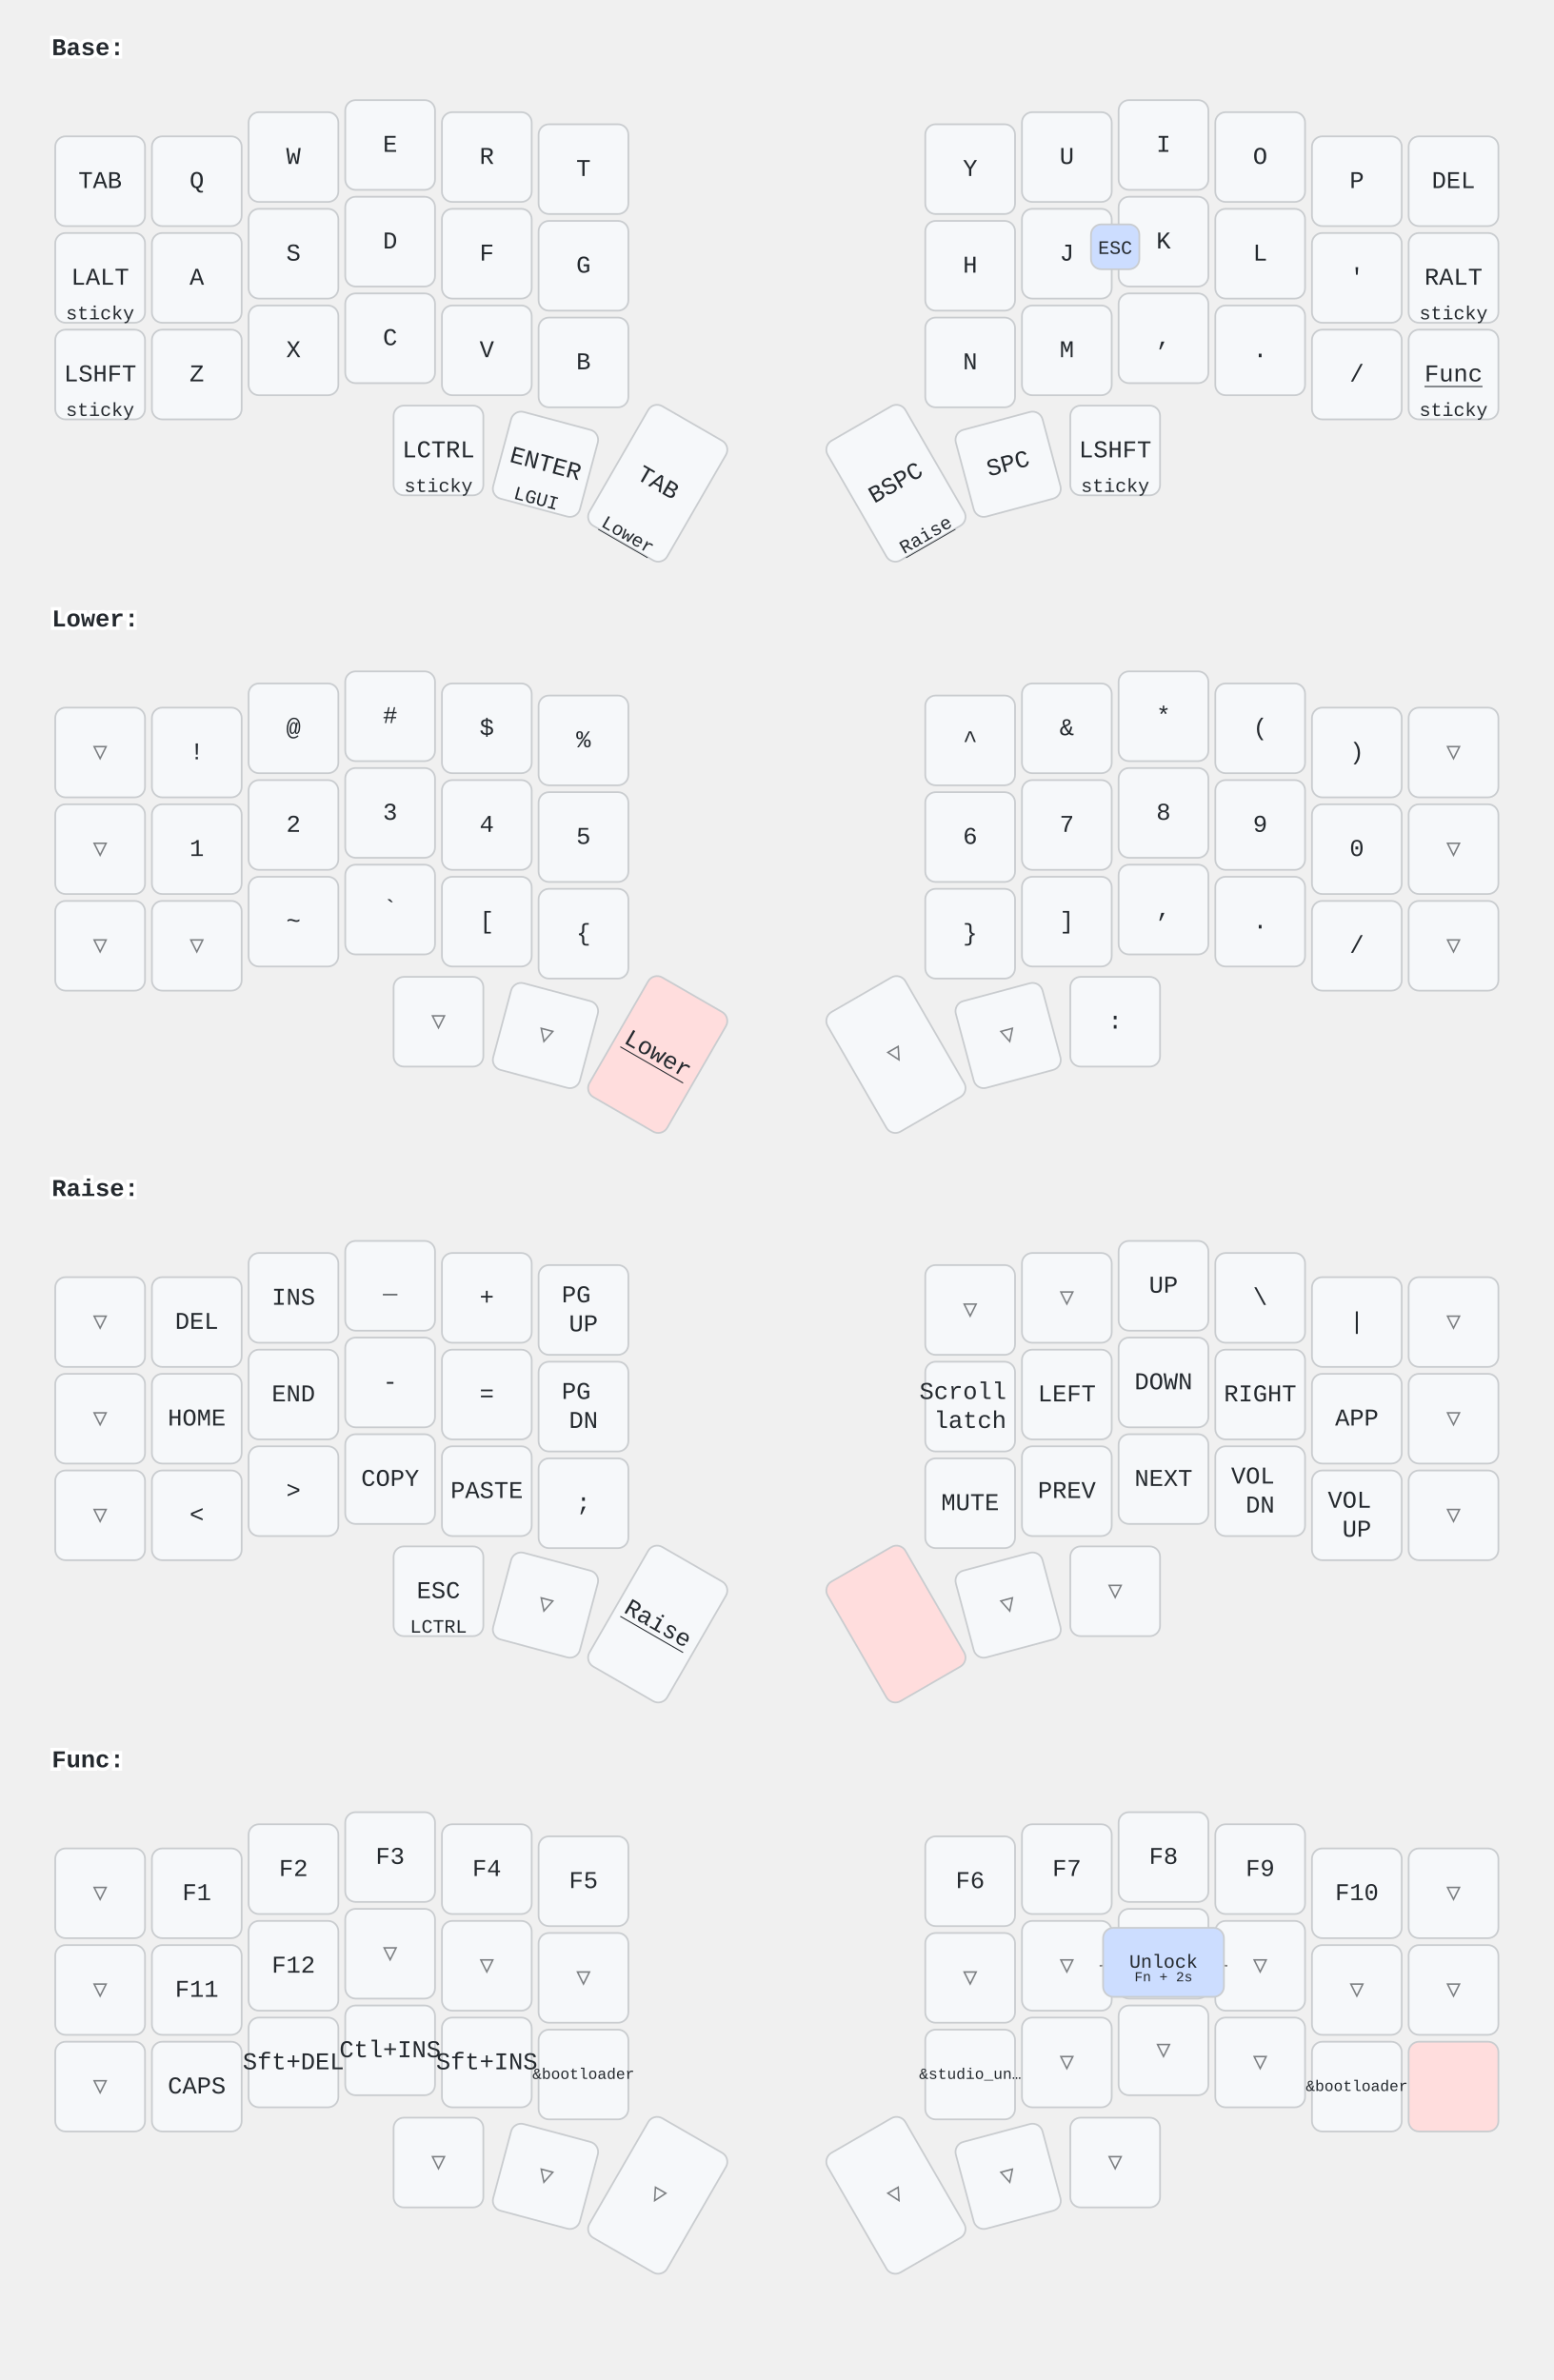
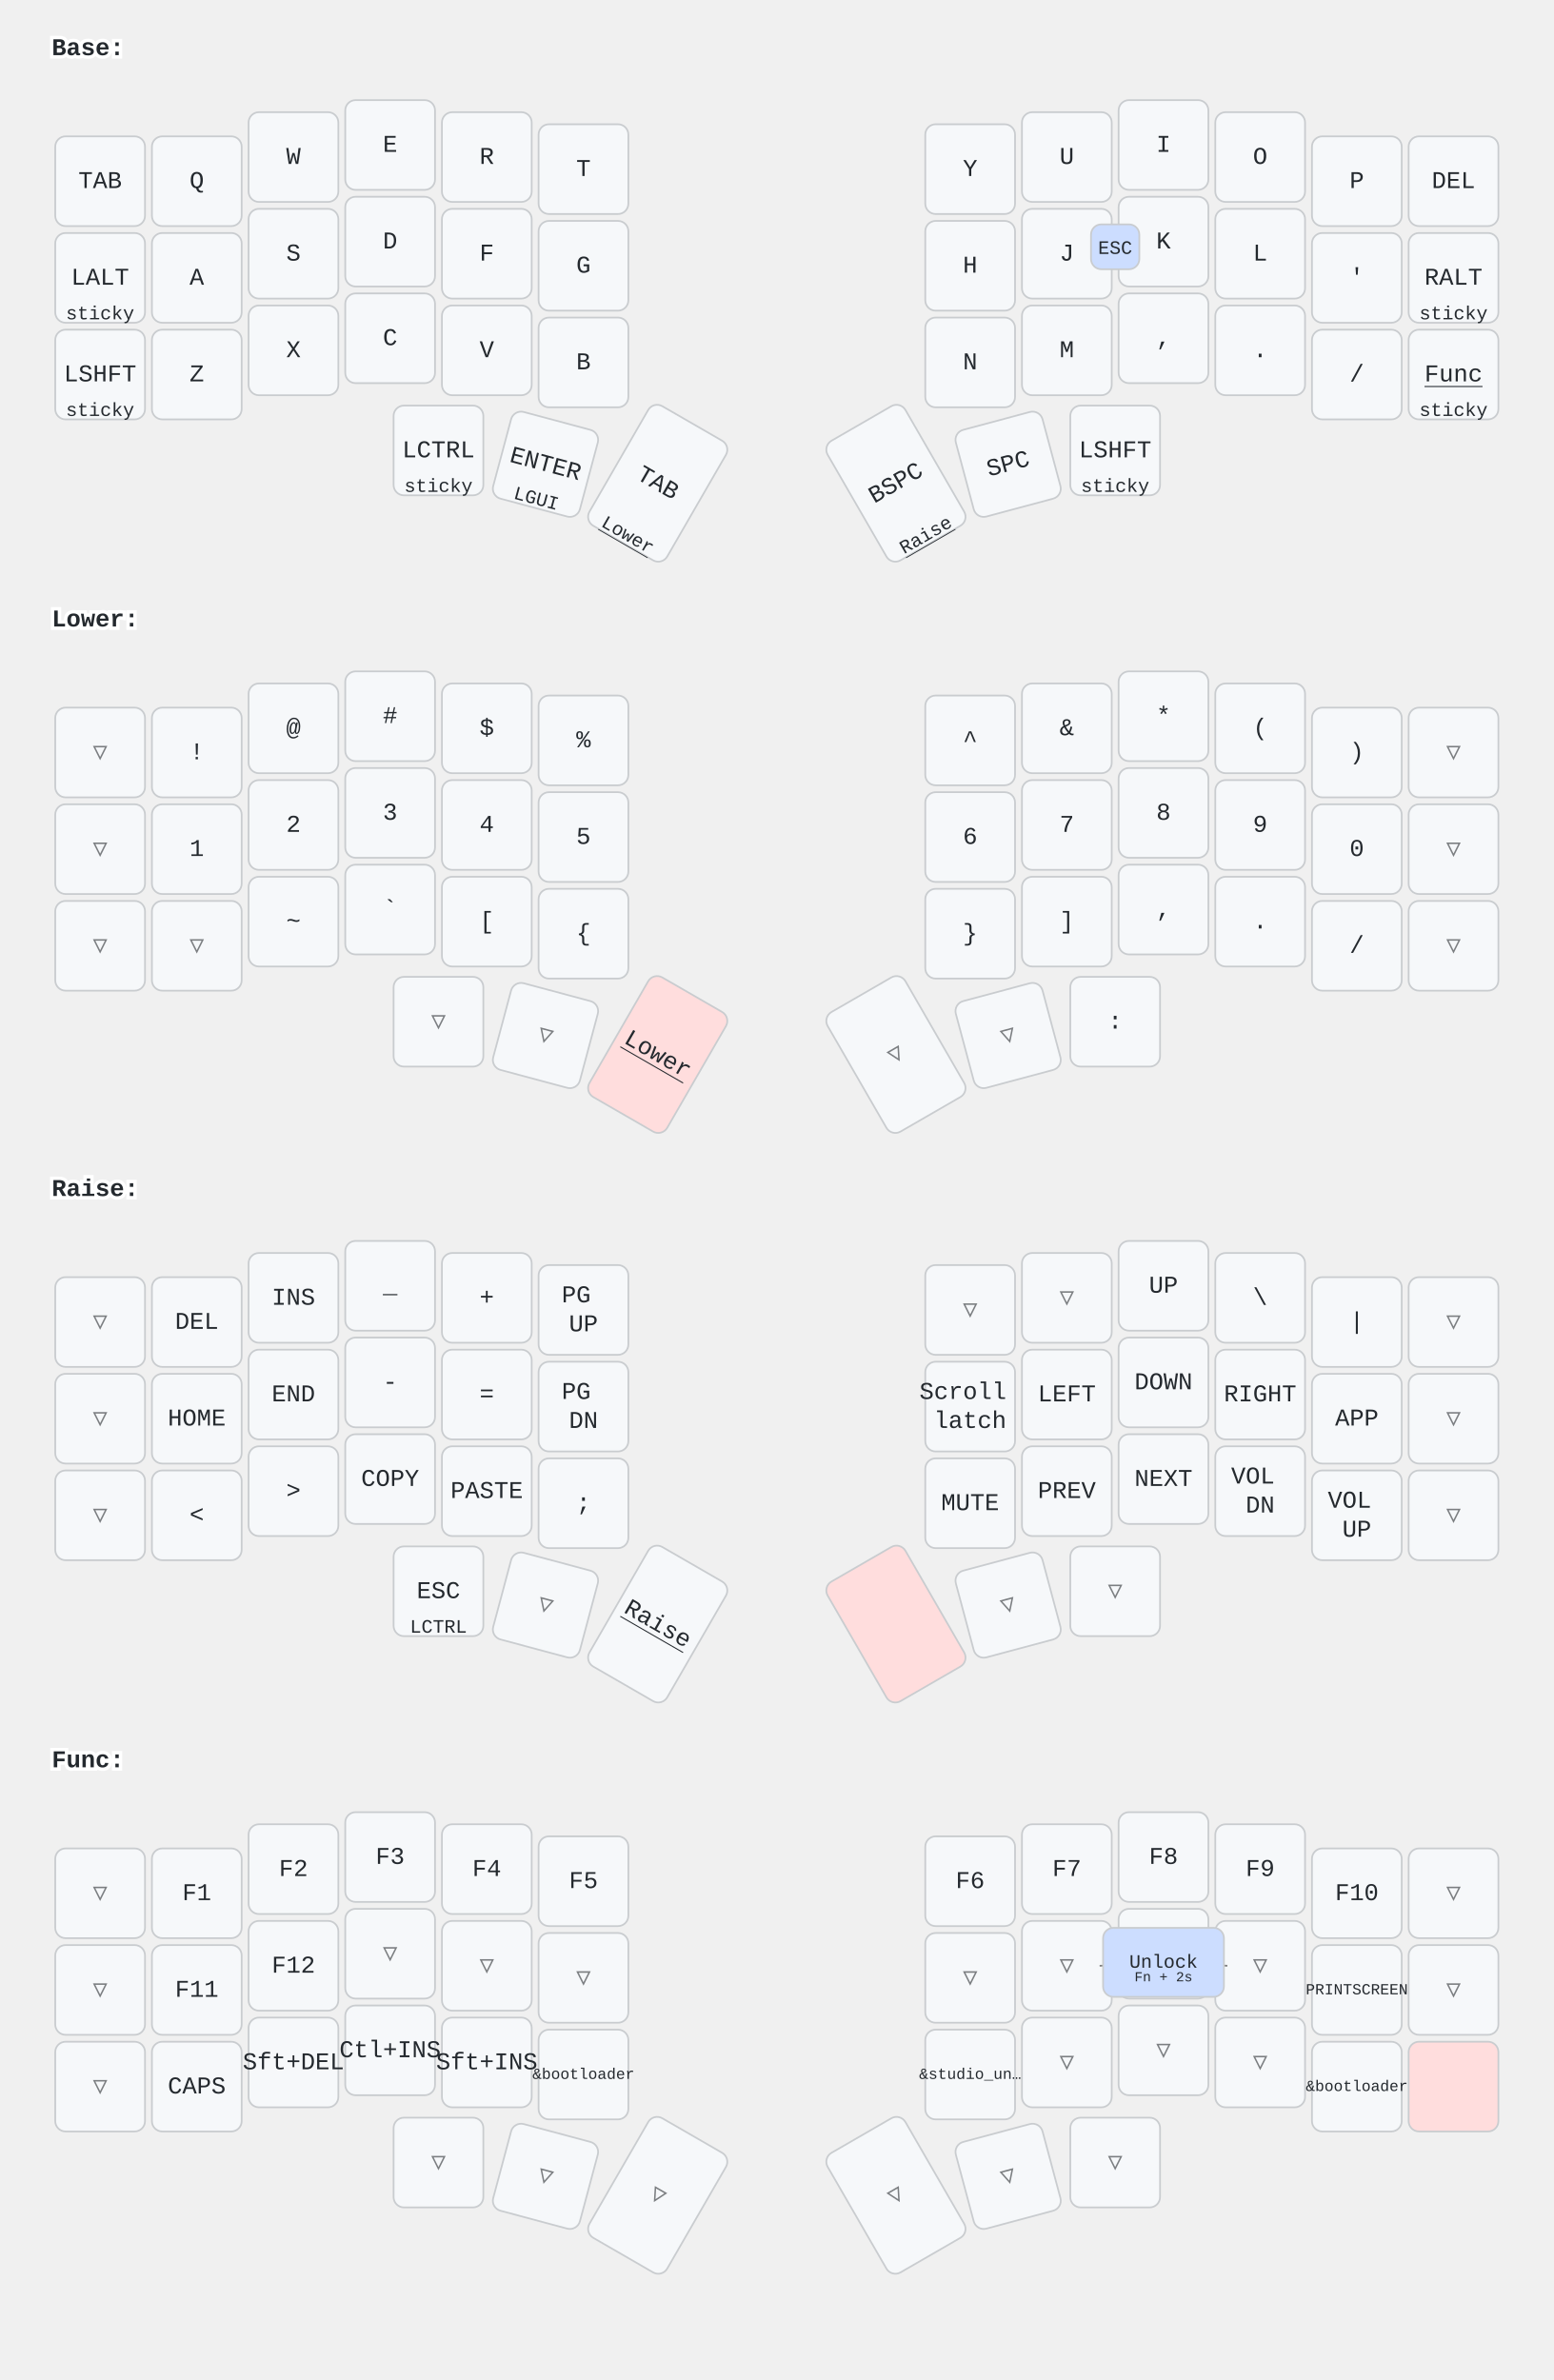
<svg xmlns="http://www.w3.org/2000/svg" width="900" height="1379" viewBox="0 0 900 1379" class="keymap">
  <style>/* inherit to force styles through use tags */
svg path {
    fill: inherit;
}

/* font and background color specifications */
svg.keymap {
    font-family: SFMono-Regular,Consolas,Liberation Mono,Menlo,monospace;
    font-size: 14px;
    font-kerning: normal;
    text-rendering: optimizeLegibility;
    fill: #24292e;
}

/* default key styling */
rect.key {
    fill: #f6f8fa;
}

rect.key, rect.combo {
    stroke: #c9cccf;
    stroke-width: 1;
}

/* default key side styling, only used is draw_key_sides is set */
rect.side {
    filter: brightness(90%);
}

/* color accent for combo boxes */
rect.combo, rect.combo-separate {
    fill: #cdf;
}

/* color accent for held keys */
rect.held, rect.combo.held {
    fill: #fdd;
}

/* color accent for ghost (optional) keys */
rect.ghost, rect.combo.ghost {
    stroke-dasharray: 4, 4;
    stroke-width: 2;
}

text {
    text-anchor: middle;
    dominant-baseline: middle;
}

/* styling for layer labels */
text.label {
    font-weight: bold;
    text-anchor: start;
    stroke: white;
    stroke-width: 4;
    paint-order: stroke;
}

/* styling for optional footer */
text.footer {
    text-anchor: end;
    dominant-baseline: auto;
    stroke: white;
    stroke-width: 4;
    paint-order: stroke;
}

/* styling for combo tap, and key non-tap label text */
text.combo, text.hold, text.shifted, text.left, text.right {
    font-size: 11px;
}

text.hold {
    text-anchor: middle;
    dominant-baseline: auto;
}

text.shifted {
    text-anchor: middle;
    dominant-baseline: hanging;
}

text.left {
    text-anchor: start;
}

text.right {
    text-anchor: end;
}

text.layer-activator {
    text-decoration: underline;
}

/* styling for hold/shifted label text in combo box */
text.combo.hold, text.combo.shifted, text.combo.left, text.combo.right {
    font-size: 8px;
}

/* lighter symbol for transparent keys */
text.trans {
    fill: #7b7e81;
}

/* styling for combo dendrons */
path.combo {
    stroke-width: 1;
    stroke: gray;
    fill: none;
}

/* Start Tabler Icons Cleanup */
/* cannot use height/width with glyphs */
.icon-tabler &gt; path {
    fill: inherit;
    stroke: inherit;
    stroke-width: 2;
}
/* hide tabler's default box */
.icon-tabler &gt; path[stroke="none"][fill="none"] {
    visibility: hidden;
}
/* End Tabler Icons Cleanup */
</style>
  <g transform="translate(30, 0)" class="layer-Base">
    <text x="0" y="28" class="label" id="Base">Base:</text>
    <g transform="translate(0, 56)">
      <g transform="translate(28, 49)" class="key keypos-0">
        <rect rx="6" ry="6" x="-26" y="-26" width="52" height="52" class="key" />
        <text x="0" y="0" class="key tap">TAB</text>
      </g>
      <g transform="translate(84, 49)" class="key keypos-1">
        <rect rx="6" ry="6" x="-26" y="-26" width="52" height="52" class="key" />
        <text x="0" y="0" class="key tap">Q</text>
      </g>
      <g transform="translate(140, 35)" class="key keypos-2">
        <rect rx="6" ry="6" x="-26" y="-26" width="52" height="52" class="key" />
        <text x="0" y="0" class="key tap">W</text>
      </g>
      <g transform="translate(196, 28)" class="key keypos-3">
        <rect rx="6" ry="6" x="-26" y="-26" width="52" height="52" class="key" />
        <text x="0" y="0" class="key tap">E</text>
      </g>
      <g transform="translate(252, 35)" class="key keypos-4">
        <rect rx="6" ry="6" x="-26" y="-26" width="52" height="52" class="key" />
        <text x="0" y="0" class="key tap">R</text>
      </g>
      <g transform="translate(308, 42)" class="key keypos-5">
        <rect rx="6" ry="6" x="-26" y="-26" width="52" height="52" class="key" />
        <text x="0" y="0" class="key tap">T</text>
      </g>
      <g transform="translate(532, 42)" class="key keypos-6">
        <rect rx="6" ry="6" x="-26" y="-26" width="52" height="52" class="key" />
        <text x="0" y="0" class="key tap">Y</text>
      </g>
      <g transform="translate(588, 35)" class="key keypos-7">
        <rect rx="6" ry="6" x="-26" y="-26" width="52" height="52" class="key" />
        <text x="0" y="0" class="key tap">U</text>
      </g>
      <g transform="translate(644, 28)" class="key keypos-8">
        <rect rx="6" ry="6" x="-26" y="-26" width="52" height="52" class="key" />
        <text x="0" y="0" class="key tap">I</text>
      </g>
      <g transform="translate(700, 35)" class="key keypos-9">
        <rect rx="6" ry="6" x="-26" y="-26" width="52" height="52" class="key" />
        <text x="0" y="0" class="key tap">O</text>
      </g>
      <g transform="translate(756, 49)" class="key keypos-10">
        <rect rx="6" ry="6" x="-26" y="-26" width="52" height="52" class="key" />
        <text x="0" y="0" class="key tap">P</text>
      </g>
      <g transform="translate(812, 49)" class="key keypos-11">
        <rect rx="6" ry="6" x="-26" y="-26" width="52" height="52" class="key" />
        <text x="0" y="0" class="key tap">DEL</text>
      </g>
      <g transform="translate(28, 105)" class="key keypos-12">
        <rect rx="6" ry="6" x="-26" y="-26" width="52" height="52" class="key" />
        <text x="0" y="0" class="key tap">LALT</text>
        <text x="0" y="24" class="key hold">sticky</text>
      </g>
      <g transform="translate(84, 105)" class="key keypos-13">
        <rect rx="6" ry="6" x="-26" y="-26" width="52" height="52" class="key" />
        <text x="0" y="0" class="key tap">A</text>
      </g>
      <g transform="translate(140, 91)" class="key keypos-14">
        <rect rx="6" ry="6" x="-26" y="-26" width="52" height="52" class="key" />
        <text x="0" y="0" class="key tap">S</text>
      </g>
      <g transform="translate(196, 84)" class="key keypos-15">
        <rect rx="6" ry="6" x="-26" y="-26" width="52" height="52" class="key" />
        <text x="0" y="0" class="key tap">D</text>
      </g>
      <g transform="translate(252, 91)" class="key keypos-16">
        <rect rx="6" ry="6" x="-26" y="-26" width="52" height="52" class="key" />
        <text x="0" y="0" class="key tap">F</text>
      </g>
      <g transform="translate(308, 98)" class="key keypos-17">
        <rect rx="6" ry="6" x="-26" y="-26" width="52" height="52" class="key" />
        <text x="0" y="0" class="key tap">G</text>
      </g>
      <g transform="translate(532, 98)" class="key keypos-18">
        <rect rx="6" ry="6" x="-26" y="-26" width="52" height="52" class="key" />
        <text x="0" y="0" class="key tap">H</text>
      </g>
      <g transform="translate(588, 91)" class="key keypos-19">
        <rect rx="6" ry="6" x="-26" y="-26" width="52" height="52" class="key" />
        <text x="0" y="0" class="key tap">J</text>
      </g>
      <g transform="translate(644, 84)" class="key keypos-20">
        <rect rx="6" ry="6" x="-26" y="-26" width="52" height="52" class="key" />
        <text x="0" y="0" class="key tap">K</text>
      </g>
      <g transform="translate(700, 91)" class="key keypos-21">
        <rect rx="6" ry="6" x="-26" y="-26" width="52" height="52" class="key" />
        <text x="0" y="0" class="key tap">L</text>
      </g>
      <g transform="translate(756, 105)" class="key keypos-22">
        <rect rx="6" ry="6" x="-26" y="-26" width="52" height="52" class="key" />
        <text x="0" y="0" class="key tap">'</text>
      </g>
      <g transform="translate(812, 105)" class="key keypos-23">
        <rect rx="6" ry="6" x="-26" y="-26" width="52" height="52" class="key" />
        <text x="0" y="0" class="key tap">RALT</text>
        <text x="0" y="24" class="key hold">sticky</text>
      </g>
      <g transform="translate(28, 161)" class="key keypos-24">
        <rect rx="6" ry="6" x="-26" y="-26" width="52" height="52" class="key" />
        <text x="0" y="0" class="key tap">LSHFT</text>
        <text x="0" y="24" class="key hold">sticky</text>
      </g>
      <g transform="translate(84, 161)" class="key keypos-25">
        <rect rx="6" ry="6" x="-26" y="-26" width="52" height="52" class="key" />
        <text x="0" y="0" class="key tap">Z</text>
      </g>
      <g transform="translate(140, 147)" class="key keypos-26">
        <rect rx="6" ry="6" x="-26" y="-26" width="52" height="52" class="key" />
        <text x="0" y="0" class="key tap">X</text>
      </g>
      <g transform="translate(196, 140)" class="key keypos-27">
        <rect rx="6" ry="6" x="-26" y="-26" width="52" height="52" class="key" />
        <text x="0" y="0" class="key tap">C</text>
      </g>
      <g transform="translate(252, 147)" class="key keypos-28">
        <rect rx="6" ry="6" x="-26" y="-26" width="52" height="52" class="key" />
        <text x="0" y="0" class="key tap">V</text>
      </g>
      <g transform="translate(308, 154)" class="key keypos-29">
        <rect rx="6" ry="6" x="-26" y="-26" width="52" height="52" class="key" />
        <text x="0" y="0" class="key tap">B</text>
      </g>
      <g transform="translate(532, 154)" class="key keypos-30">
        <rect rx="6" ry="6" x="-26" y="-26" width="52" height="52" class="key" />
        <text x="0" y="0" class="key tap">N</text>
      </g>
      <g transform="translate(588, 147)" class="key keypos-31">
        <rect rx="6" ry="6" x="-26" y="-26" width="52" height="52" class="key" />
        <text x="0" y="0" class="key tap">M</text>
      </g>
      <g transform="translate(644, 140)" class="key keypos-32">
        <rect rx="6" ry="6" x="-26" y="-26" width="52" height="52" class="key" />
        <text x="0" y="0" class="key tap">,</text>
      </g>
      <g transform="translate(700, 147)" class="key keypos-33">
        <rect rx="6" ry="6" x="-26" y="-26" width="52" height="52" class="key" />
        <text x="0" y="0" class="key tap">.</text>
      </g>
      <g transform="translate(756, 161)" class="key keypos-34">
        <rect rx="6" ry="6" x="-26" y="-26" width="52" height="52" class="key" />
        <text x="0" y="0" class="key tap">/</text>
      </g>
      <g transform="translate(812, 161)" class="key keypos-35">
        <rect rx="6" ry="6" x="-26" y="-26" width="52" height="52" class="key" />
        <a href="#Func">
          <text x="0" y="0" class="key tap layer-activator">Func</text>
        </a>
        <text x="0" y="24" class="key hold">sticky</text>
      </g>
      <g transform="translate(224, 205)" class="key keypos-36">
        <rect rx="6" ry="6" x="-26" y="-26" width="52" height="52" class="key" />
        <text x="0" y="0" class="key tap">LCTRL</text>
        <text x="0" y="24" class="key hold">sticky</text>
      </g>
      <g transform="translate(286, 213) rotate(15.0)" class="key keypos-37">
        <rect rx="6" ry="6" x="-26" y="-26" width="52" height="52" class="key" />
        <text x="0" y="0" class="key tap">ENTER</text>
        <text x="0" y="24" class="key hold">LGUI</text>
      </g>
      <g transform="translate(351, 224) rotate(30.0)" class="key keypos-38">
        <rect rx="6" ry="6" x="-26" y="-40" width="52" height="80" class="key" />
        <text x="0" y="0" class="key tap">TAB</text>
        <a href="#Lower">
          <text x="0" y="38" class="key hold layer-activator">Lower</text>
        </a>
      </g>
      <g transform="translate(489, 224) rotate(-30.0)" class="key keypos-39">
        <rect rx="6" ry="6" x="-26" y="-40" width="52" height="80" class="key" />
        <text x="0" y="0" class="key tap">BSPC</text>
        <a href="#Raise">
          <text x="0" y="38" class="key hold layer-activator">Raise</text>
        </a>
      </g>
      <g transform="translate(554, 213) rotate(-15.0)" class="key keypos-40">
        <rect rx="6" ry="6" x="-26" y="-26" width="52" height="52" class="key" />
        <text x="0" y="0" class="key tap">SPC</text>
      </g>
      <g transform="translate(616, 205)" class="key keypos-41">
        <rect rx="6" ry="6" x="-26" y="-26" width="52" height="52" class="key" />
        <text x="0" y="0" class="key tap">LSHFT</text>
        <text x="0" y="24" class="key hold">sticky</text>
      </g>
      <g class="combo combopos-0">
        <rect rx="6" ry="6" x="602" y="74" width="28" height="26" class="combo" />
        <text x="616" y="88" class="combo tap">ESC</text>
      </g>
    </g>
  </g>
  <g transform="translate(30, 331)" class="layer-Lower">
    <text x="0" y="28" class="label" id="Lower">Lower:</text>
    <g transform="translate(0, 56)">
      <g transform="translate(28, 49)" class="key trans keypos-0">
        <rect rx="6" ry="6" x="-26" y="-26" width="52" height="52" class="key trans" />
        <text x="0" y="0" class="key trans tap">▽</text>
      </g>
      <g transform="translate(84, 49)" class="key keypos-1">
        <rect rx="6" ry="6" x="-26" y="-26" width="52" height="52" class="key" />
        <text x="0" y="0" class="key tap">!</text>
      </g>
      <g transform="translate(140, 35)" class="key keypos-2">
        <rect rx="6" ry="6" x="-26" y="-26" width="52" height="52" class="key" />
        <text x="0" y="0" class="key tap">@</text>
      </g>
      <g transform="translate(196, 28)" class="key keypos-3">
        <rect rx="6" ry="6" x="-26" y="-26" width="52" height="52" class="key" />
        <text x="0" y="0" class="key tap">#</text>
      </g>
      <g transform="translate(252, 35)" class="key keypos-4">
        <rect rx="6" ry="6" x="-26" y="-26" width="52" height="52" class="key" />
        <text x="0" y="0" class="key tap">$</text>
      </g>
      <g transform="translate(308, 42)" class="key keypos-5">
        <rect rx="6" ry="6" x="-26" y="-26" width="52" height="52" class="key" />
        <text x="0" y="0" class="key tap">%</text>
      </g>
      <g transform="translate(532, 42)" class="key keypos-6">
        <rect rx="6" ry="6" x="-26" y="-26" width="52" height="52" class="key" />
        <text x="0" y="0" class="key tap">^</text>
      </g>
      <g transform="translate(588, 35)" class="key keypos-7">
        <rect rx="6" ry="6" x="-26" y="-26" width="52" height="52" class="key" />
        <text x="0" y="0" class="key tap">&amp;</text>
      </g>
      <g transform="translate(644, 28)" class="key keypos-8">
        <rect rx="6" ry="6" x="-26" y="-26" width="52" height="52" class="key" />
        <text x="0" y="0" class="key tap">*</text>
      </g>
      <g transform="translate(700, 35)" class="key keypos-9">
        <rect rx="6" ry="6" x="-26" y="-26" width="52" height="52" class="key" />
        <text x="0" y="0" class="key tap">(</text>
      </g>
      <g transform="translate(756, 49)" class="key keypos-10">
        <rect rx="6" ry="6" x="-26" y="-26" width="52" height="52" class="key" />
        <text x="0" y="0" class="key tap">)</text>
      </g>
      <g transform="translate(812, 49)" class="key trans keypos-11">
        <rect rx="6" ry="6" x="-26" y="-26" width="52" height="52" class="key trans" />
        <text x="0" y="0" class="key trans tap">▽</text>
      </g>
      <g transform="translate(28, 105)" class="key trans keypos-12">
        <rect rx="6" ry="6" x="-26" y="-26" width="52" height="52" class="key trans" />
        <text x="0" y="0" class="key trans tap">▽</text>
      </g>
      <g transform="translate(84, 105)" class="key keypos-13">
        <rect rx="6" ry="6" x="-26" y="-26" width="52" height="52" class="key" />
        <text x="0" y="0" class="key tap">1</text>
      </g>
      <g transform="translate(140, 91)" class="key keypos-14">
        <rect rx="6" ry="6" x="-26" y="-26" width="52" height="52" class="key" />
        <text x="0" y="0" class="key tap">2</text>
      </g>
      <g transform="translate(196, 84)" class="key keypos-15">
        <rect rx="6" ry="6" x="-26" y="-26" width="52" height="52" class="key" />
        <text x="0" y="0" class="key tap">3</text>
      </g>
      <g transform="translate(252, 91)" class="key keypos-16">
        <rect rx="6" ry="6" x="-26" y="-26" width="52" height="52" class="key" />
        <text x="0" y="0" class="key tap">4</text>
      </g>
      <g transform="translate(308, 98)" class="key keypos-17">
        <rect rx="6" ry="6" x="-26" y="-26" width="52" height="52" class="key" />
        <text x="0" y="0" class="key tap">5</text>
      </g>
      <g transform="translate(532, 98)" class="key keypos-18">
        <rect rx="6" ry="6" x="-26" y="-26" width="52" height="52" class="key" />
        <text x="0" y="0" class="key tap">6</text>
      </g>
      <g transform="translate(588, 91)" class="key keypos-19">
        <rect rx="6" ry="6" x="-26" y="-26" width="52" height="52" class="key" />
        <text x="0" y="0" class="key tap">7</text>
      </g>
      <g transform="translate(644, 84)" class="key keypos-20">
        <rect rx="6" ry="6" x="-26" y="-26" width="52" height="52" class="key" />
        <text x="0" y="0" class="key tap">8</text>
      </g>
      <g transform="translate(700, 91)" class="key keypos-21">
        <rect rx="6" ry="6" x="-26" y="-26" width="52" height="52" class="key" />
        <text x="0" y="0" class="key tap">9</text>
      </g>
      <g transform="translate(756, 105)" class="key keypos-22">
        <rect rx="6" ry="6" x="-26" y="-26" width="52" height="52" class="key" />
        <text x="0" y="0" class="key tap">0</text>
      </g>
      <g transform="translate(812, 105)" class="key trans keypos-23">
        <rect rx="6" ry="6" x="-26" y="-26" width="52" height="52" class="key trans" />
        <text x="0" y="0" class="key trans tap">▽</text>
      </g>
      <g transform="translate(28, 161)" class="key trans keypos-24">
        <rect rx="6" ry="6" x="-26" y="-26" width="52" height="52" class="key trans" />
        <text x="0" y="0" class="key trans tap">▽</text>
      </g>
      <g transform="translate(84, 161)" class="key trans keypos-25">
        <rect rx="6" ry="6" x="-26" y="-26" width="52" height="52" class="key trans" />
        <text x="0" y="0" class="key trans tap">▽</text>
      </g>
      <g transform="translate(140, 147)" class="key keypos-26">
        <rect rx="6" ry="6" x="-26" y="-26" width="52" height="52" class="key" />
        <text x="0" y="0" class="key tap">~</text>
      </g>
      <g transform="translate(196, 140)" class="key keypos-27">
        <rect rx="6" ry="6" x="-26" y="-26" width="52" height="52" class="key" />
        <text x="0" y="0" class="key tap">`</text>
      </g>
      <g transform="translate(252, 147)" class="key keypos-28">
        <rect rx="6" ry="6" x="-26" y="-26" width="52" height="52" class="key" />
        <text x="0" y="0" class="key tap">[</text>
      </g>
      <g transform="translate(308, 154)" class="key keypos-29">
        <rect rx="6" ry="6" x="-26" y="-26" width="52" height="52" class="key" />
        <text x="0" y="0" class="key tap">{</text>
      </g>
      <g transform="translate(532, 154)" class="key keypos-30">
        <rect rx="6" ry="6" x="-26" y="-26" width="52" height="52" class="key" />
        <text x="0" y="0" class="key tap">}</text>
      </g>
      <g transform="translate(588, 147)" class="key keypos-31">
        <rect rx="6" ry="6" x="-26" y="-26" width="52" height="52" class="key" />
        <text x="0" y="0" class="key tap">]</text>
      </g>
      <g transform="translate(644, 140)" class="key keypos-32">
        <rect rx="6" ry="6" x="-26" y="-26" width="52" height="52" class="key" />
        <text x="0" y="0" class="key tap">,</text>
      </g>
      <g transform="translate(700, 147)" class="key keypos-33">
        <rect rx="6" ry="6" x="-26" y="-26" width="52" height="52" class="key" />
        <text x="0" y="0" class="key tap">.</text>
      </g>
      <g transform="translate(756, 161)" class="key keypos-34">
        <rect rx="6" ry="6" x="-26" y="-26" width="52" height="52" class="key" />
        <text x="0" y="0" class="key tap">/</text>
      </g>
      <g transform="translate(812, 161)" class="key trans keypos-35">
        <rect rx="6" ry="6" x="-26" y="-26" width="52" height="52" class="key trans" />
        <text x="0" y="0" class="key trans tap">▽</text>
      </g>
      <g transform="translate(224, 205)" class="key trans keypos-36">
        <rect rx="6" ry="6" x="-26" y="-26" width="52" height="52" class="key trans" />
        <text x="0" y="0" class="key trans tap">▽</text>
      </g>
      <g transform="translate(286, 213) rotate(15.0)" class="key trans keypos-37">
        <rect rx="6" ry="6" x="-26" y="-26" width="52" height="52" class="key trans" />
        <text x="0" y="0" class="key trans tap">▽</text>
      </g>
      <g transform="translate(351, 224) rotate(30.0)" class="key held keypos-38">
        <rect rx="6" ry="6" x="-26" y="-40" width="52" height="80" class="key held" />
        <a href="#Lower">
          <text x="0" y="0" class="key held tap layer-activator">Lower</text>
        </a>
      </g>
      <g transform="translate(489, 224) rotate(-30.0)" class="key trans keypos-39">
        <rect rx="6" ry="6" x="-26" y="-40" width="52" height="80" class="key trans" />
        <text x="0" y="0" class="key trans tap">▽</text>
      </g>
      <g transform="translate(554, 213) rotate(-15.0)" class="key trans keypos-40">
        <rect rx="6" ry="6" x="-26" y="-26" width="52" height="52" class="key trans" />
        <text x="0" y="0" class="key trans tap">▽</text>
      </g>
      <g transform="translate(616, 205)" class="key keypos-41">
        <rect rx="6" ry="6" x="-26" y="-26" width="52" height="52" class="key" />
        <text x="0" y="0" class="key tap">:</text>
      </g>
    </g>
  </g>
  <g transform="translate(30, 661)" class="layer-Raise">
    <text x="0" y="28" class="label" id="Raise">Raise:</text>
    <g transform="translate(0, 56)">
      <g transform="translate(28, 49)" class="key trans keypos-0">
        <rect rx="6" ry="6" x="-26" y="-26" width="52" height="52" class="key trans" />
        <text x="0" y="0" class="key trans tap">▽</text>
      </g>
      <g transform="translate(84, 49)" class="key keypos-1">
        <rect rx="6" ry="6" x="-26" y="-26" width="52" height="52" class="key" />
        <text x="0" y="0" class="key tap">DEL</text>
      </g>
      <g transform="translate(140, 35)" class="key keypos-2">
        <rect rx="6" ry="6" x="-26" y="-26" width="52" height="52" class="key" />
        <text x="0" y="0" class="key tap">INS</text>
      </g>
      <g transform="translate(196, 28)" class="key keypos-3">
        <rect rx="6" ry="6" x="-26" y="-26" width="52" height="52" class="key" />
        <text x="0" y="0" class="key tap">_</text>
      </g>
      <g transform="translate(252, 35)" class="key keypos-4">
        <rect rx="6" ry="6" x="-26" y="-26" width="52" height="52" class="key" />
        <text x="0" y="0" class="key tap">+</text>
      </g>
      <g transform="translate(308, 42)" class="key keypos-5">
        <rect rx="6" ry="6" x="-26" y="-26" width="52" height="52" class="key" />
        <text x="0" y="0" class="key tap">
          <tspan x="0" dy="-0.6em">PG</tspan>
          <tspan x="0" dy="1.2em">UP</tspan>
        </text>
      </g>
      <g transform="translate(532, 42)" class="key trans keypos-6">
        <rect rx="6" ry="6" x="-26" y="-26" width="52" height="52" class="key trans" />
        <text x="0" y="0" class="key trans tap">▽</text>
      </g>
      <g transform="translate(588, 35)" class="key trans keypos-7">
        <rect rx="6" ry="6" x="-26" y="-26" width="52" height="52" class="key trans" />
        <text x="0" y="0" class="key trans tap">▽</text>
      </g>
      <g transform="translate(644, 28)" class="key keypos-8">
        <rect rx="6" ry="6" x="-26" y="-26" width="52" height="52" class="key" />
        <text x="0" y="0" class="key tap">UP</text>
      </g>
      <g transform="translate(700, 35)" class="key keypos-9">
        <rect rx="6" ry="6" x="-26" y="-26" width="52" height="52" class="key" />
        <text x="0" y="0" class="key tap">\</text>
      </g>
      <g transform="translate(756, 49)" class="key keypos-10">
        <rect rx="6" ry="6" x="-26" y="-26" width="52" height="52" class="key" />
        <text x="0" y="0" class="key tap">|</text>
      </g>
      <g transform="translate(812, 49)" class="key trans keypos-11">
        <rect rx="6" ry="6" x="-26" y="-26" width="52" height="52" class="key trans" />
        <text x="0" y="0" class="key trans tap">▽</text>
      </g>
      <g transform="translate(28, 105)" class="key trans keypos-12">
        <rect rx="6" ry="6" x="-26" y="-26" width="52" height="52" class="key trans" />
        <text x="0" y="0" class="key trans tap">▽</text>
      </g>
      <g transform="translate(84, 105)" class="key keypos-13">
        <rect rx="6" ry="6" x="-26" y="-26" width="52" height="52" class="key" />
        <text x="0" y="0" class="key tap">HOME</text>
      </g>
      <g transform="translate(140, 91)" class="key keypos-14">
        <rect rx="6" ry="6" x="-26" y="-26" width="52" height="52" class="key" />
        <text x="0" y="0" class="key tap">END</text>
      </g>
      <g transform="translate(196, 84)" class="key keypos-15">
        <rect rx="6" ry="6" x="-26" y="-26" width="52" height="52" class="key" />
        <text x="0" y="0" class="key tap">-</text>
      </g>
      <g transform="translate(252, 91)" class="key keypos-16">
        <rect rx="6" ry="6" x="-26" y="-26" width="52" height="52" class="key" />
        <text x="0" y="0" class="key tap">=</text>
      </g>
      <g transform="translate(308, 98)" class="key keypos-17">
        <rect rx="6" ry="6" x="-26" y="-26" width="52" height="52" class="key" />
        <text x="0" y="0" class="key tap">
          <tspan x="0" dy="-0.6em">PG</tspan>
          <tspan x="0" dy="1.2em">DN</tspan>
        </text>
      </g>
      <g transform="translate(532, 98)" class="key keypos-18">
        <rect rx="6" ry="6" x="-26" y="-26" width="52" height="52" class="key" />
        <text x="0" y="0" class="key tap">
          <tspan x="0" dy="-0.6em">Scroll</tspan>
          <tspan x="0" dy="1.2em">latch</tspan>
        </text>
      </g>
      <g transform="translate(588, 91)" class="key keypos-19">
        <rect rx="6" ry="6" x="-26" y="-26" width="52" height="52" class="key" />
        <text x="0" y="0" class="key tap">LEFT</text>
      </g>
      <g transform="translate(644, 84)" class="key keypos-20">
        <rect rx="6" ry="6" x="-26" y="-26" width="52" height="52" class="key" />
        <text x="0" y="0" class="key tap">DOWN</text>
      </g>
      <g transform="translate(700, 91)" class="key keypos-21">
        <rect rx="6" ry="6" x="-26" y="-26" width="52" height="52" class="key" />
        <text x="0" y="0" class="key tap">RIGHT</text>
      </g>
      <g transform="translate(756, 105)" class="key keypos-22">
        <rect rx="6" ry="6" x="-26" y="-26" width="52" height="52" class="key" />
        <text x="0" y="0" class="key tap">APP</text>
      </g>
      <g transform="translate(812, 105)" class="key trans keypos-23">
        <rect rx="6" ry="6" x="-26" y="-26" width="52" height="52" class="key trans" />
        <text x="0" y="0" class="key trans tap">▽</text>
      </g>
      <g transform="translate(28, 161)" class="key trans keypos-24">
        <rect rx="6" ry="6" x="-26" y="-26" width="52" height="52" class="key trans" />
        <text x="0" y="0" class="key trans tap">▽</text>
      </g>
      <g transform="translate(84, 161)" class="key keypos-25">
        <rect rx="6" ry="6" x="-26" y="-26" width="52" height="52" class="key" />
        <text x="0" y="0" class="key tap">&lt;</text>
      </g>
      <g transform="translate(140, 147)" class="key keypos-26">
        <rect rx="6" ry="6" x="-26" y="-26" width="52" height="52" class="key" />
        <text x="0" y="0" class="key tap">&gt;</text>
      </g>
      <g transform="translate(196, 140)" class="key keypos-27">
        <rect rx="6" ry="6" x="-26" y="-26" width="52" height="52" class="key" />
        <text x="0" y="0" class="key tap">COPY</text>
      </g>
      <g transform="translate(252, 147)" class="key keypos-28">
        <rect rx="6" ry="6" x="-26" y="-26" width="52" height="52" class="key" />
        <text x="0" y="0" class="key tap">PASTE</text>
      </g>
      <g transform="translate(308, 154)" class="key keypos-29">
        <rect rx="6" ry="6" x="-26" y="-26" width="52" height="52" class="key" />
        <text x="0" y="0" class="key tap">;</text>
      </g>
      <g transform="translate(532, 154)" class="key keypos-30">
        <rect rx="6" ry="6" x="-26" y="-26" width="52" height="52" class="key" />
        <text x="0" y="0" class="key tap">MUTE</text>
      </g>
      <g transform="translate(588, 147)" class="key keypos-31">
        <rect rx="6" ry="6" x="-26" y="-26" width="52" height="52" class="key" />
        <text x="0" y="0" class="key tap">PREV</text>
      </g>
      <g transform="translate(644, 140)" class="key keypos-32">
        <rect rx="6" ry="6" x="-26" y="-26" width="52" height="52" class="key" />
        <text x="0" y="0" class="key tap">NEXT</text>
      </g>
      <g transform="translate(700, 147)" class="key keypos-33">
        <rect rx="6" ry="6" x="-26" y="-26" width="52" height="52" class="key" />
        <text x="0" y="0" class="key tap">
          <tspan x="0" dy="-0.6em">VOL</tspan>
          <tspan x="0" dy="1.2em">DN</tspan>
        </text>
      </g>
      <g transform="translate(756, 161)" class="key keypos-34">
        <rect rx="6" ry="6" x="-26" y="-26" width="52" height="52" class="key" />
        <text x="0" y="0" class="key tap">
          <tspan x="0" dy="-0.6em">VOL</tspan>
          <tspan x="0" dy="1.2em">UP</tspan>
        </text>
      </g>
      <g transform="translate(812, 161)" class="key trans keypos-35">
        <rect rx="6" ry="6" x="-26" y="-26" width="52" height="52" class="key trans" />
        <text x="0" y="0" class="key trans tap">▽</text>
      </g>
      <g transform="translate(224, 205)" class="key keypos-36">
        <rect rx="6" ry="6" x="-26" y="-26" width="52" height="52" class="key" />
        <text x="0" y="0" class="key tap">ESC</text>
        <text x="0" y="24" class="key hold">LCTRL</text>
      </g>
      <g transform="translate(286, 213) rotate(15.0)" class="key trans keypos-37">
        <rect rx="6" ry="6" x="-26" y="-26" width="52" height="52" class="key trans" />
        <text x="0" y="0" class="key trans tap">▽</text>
      </g>
      <g transform="translate(351, 224) rotate(30.0)" class="key keypos-38">
        <rect rx="6" ry="6" x="-26" y="-40" width="52" height="80" class="key" />
        <a href="#Raise">
          <text x="0" y="0" class="key tap layer-activator">Raise</text>
        </a>
      </g>
      <g transform="translate(489, 224) rotate(-30.0)" class="key held keypos-39">
        <rect rx="6" ry="6" x="-26" y="-40" width="52" height="80" class="key held" />
      </g>
      <g transform="translate(554, 213) rotate(-15.0)" class="key trans keypos-40">
        <rect rx="6" ry="6" x="-26" y="-26" width="52" height="52" class="key trans" />
        <text x="0" y="0" class="key trans tap">▽</text>
      </g>
      <g transform="translate(616, 205)" class="key trans keypos-41">
        <rect rx="6" ry="6" x="-26" y="-26" width="52" height="52" class="key trans" />
        <text x="0" y="0" class="key trans tap">▽</text>
      </g>
    </g>
  </g>
  <g transform="translate(30, 992)" class="layer-Func">
    <text x="0" y="28" class="label" id="Func">Func:</text>
    <g transform="translate(0, 56)">
      <g transform="translate(28, 49)" class="key trans keypos-0">
        <rect rx="6" ry="6" x="-26" y="-26" width="52" height="52" class="key trans" />
        <text x="0" y="0" class="key trans tap">▽</text>
      </g>
      <g transform="translate(84, 49)" class="key keypos-1">
        <rect rx="6" ry="6" x="-26" y="-26" width="52" height="52" class="key" />
        <text x="0" y="0" class="key tap">F1</text>
      </g>
      <g transform="translate(140, 35)" class="key keypos-2">
        <rect rx="6" ry="6" x="-26" y="-26" width="52" height="52" class="key" />
        <text x="0" y="0" class="key tap">F2</text>
      </g>
      <g transform="translate(196, 28)" class="key keypos-3">
        <rect rx="6" ry="6" x="-26" y="-26" width="52" height="52" class="key" />
        <text x="0" y="0" class="key tap">F3</text>
      </g>
      <g transform="translate(252, 35)" class="key keypos-4">
        <rect rx="6" ry="6" x="-26" y="-26" width="52" height="52" class="key" />
        <text x="0" y="0" class="key tap">F4</text>
      </g>
      <g transform="translate(308, 42)" class="key keypos-5">
        <rect rx="6" ry="6" x="-26" y="-26" width="52" height="52" class="key" />
        <text x="0" y="0" class="key tap">F5</text>
      </g>
      <g transform="translate(532, 42)" class="key keypos-6">
        <rect rx="6" ry="6" x="-26" y="-26" width="52" height="52" class="key" />
        <text x="0" y="0" class="key tap">F6</text>
      </g>
      <g transform="translate(588, 35)" class="key keypos-7">
        <rect rx="6" ry="6" x="-26" y="-26" width="52" height="52" class="key" />
        <text x="0" y="0" class="key tap">F7</text>
      </g>
      <g transform="translate(644, 28)" class="key keypos-8">
        <rect rx="6" ry="6" x="-26" y="-26" width="52" height="52" class="key" />
        <text x="0" y="0" class="key tap">F8</text>
      </g>
      <g transform="translate(700, 35)" class="key keypos-9">
        <rect rx="6" ry="6" x="-26" y="-26" width="52" height="52" class="key" />
        <text x="0" y="0" class="key tap">F9</text>
      </g>
      <g transform="translate(756, 49)" class="key keypos-10">
        <rect rx="6" ry="6" x="-26" y="-26" width="52" height="52" class="key" />
        <text x="0" y="0" class="key tap">F10</text>
      </g>
      <g transform="translate(812, 49)" class="key trans keypos-11">
        <rect rx="6" ry="6" x="-26" y="-26" width="52" height="52" class="key trans" />
        <text x="0" y="0" class="key trans tap">▽</text>
      </g>
      <g transform="translate(28, 105)" class="key trans keypos-12">
        <rect rx="6" ry="6" x="-26" y="-26" width="52" height="52" class="key trans" />
        <text x="0" y="0" class="key trans tap">▽</text>
      </g>
      <g transform="translate(84, 105)" class="key keypos-13">
        <rect rx="6" ry="6" x="-26" y="-26" width="52" height="52" class="key" />
        <text x="0" y="0" class="key tap">F11</text>
      </g>
      <g transform="translate(140, 91)" class="key keypos-14">
        <rect rx="6" ry="6" x="-26" y="-26" width="52" height="52" class="key" />
        <text x="0" y="0" class="key tap">F12</text>
      </g>
      <g transform="translate(196, 84)" class="key trans keypos-15">
        <rect rx="6" ry="6" x="-26" y="-26" width="52" height="52" class="key trans" />
        <text x="0" y="0" class="key trans tap">▽</text>
      </g>
      <g transform="translate(252, 91)" class="key trans keypos-16">
        <rect rx="6" ry="6" x="-26" y="-26" width="52" height="52" class="key trans" />
        <text x="0" y="0" class="key trans tap">▽</text>
      </g>
      <g transform="translate(308, 98)" class="key trans keypos-17">
        <rect rx="6" ry="6" x="-26" y="-26" width="52" height="52" class="key trans" />
        <text x="0" y="0" class="key trans tap">▽</text>
      </g>
      <g transform="translate(532, 98)" class="key trans keypos-18">
        <rect rx="6" ry="6" x="-26" y="-26" width="52" height="52" class="key trans" />
        <text x="0" y="0" class="key trans tap">▽</text>
      </g>
      <g transform="translate(588, 91)" class="key trans keypos-19">
        <rect rx="6" ry="6" x="-26" y="-26" width="52" height="52" class="key trans" />
        <text x="0" y="0" class="key trans tap">▽</text>
      </g>
      <g transform="translate(644, 84)" class="key trans keypos-20">
        <rect rx="6" ry="6" x="-26" y="-26" width="52" height="52" class="key trans" />
        <text x="0" y="0" class="key trans tap">▽</text>
      </g>
      <g transform="translate(700, 91)" class="key trans keypos-21">
        <rect rx="6" ry="6" x="-26" y="-26" width="52" height="52" class="key trans" />
        <text x="0" y="0" class="key trans tap">▽</text>
      </g>
-       <g transform="translate(756, 105)" class="key trans keypos-22">
-         <rect rx="6" ry="6" x="-26" y="-26" width="52" height="52" class="key trans" />
-         <text x="0" y="0" class="key trans tap">▽</text>
+       <g transform="translate(756, 105)" class="key keypos-22">
+         <rect rx="6" ry="6" x="-26" y="-26" width="52" height="52" class="key" />
+         <text x="0" y="0" class="key tap">
+           <tspan style="font-size: 64%">PRINTSCREEN</tspan>
+         </text>
      </g>
      <g transform="translate(812, 105)" class="key trans keypos-23">
        <rect rx="6" ry="6" x="-26" y="-26" width="52" height="52" class="key trans" />
        <text x="0" y="0" class="key trans tap">▽</text>
      </g>
      <g transform="translate(28, 161)" class="key trans keypos-24">
        <rect rx="6" ry="6" x="-26" y="-26" width="52" height="52" class="key trans" />
        <text x="0" y="0" class="key trans tap">▽</text>
      </g>
      <g transform="translate(84, 161)" class="key keypos-25">
        <rect rx="6" ry="6" x="-26" y="-26" width="52" height="52" class="key" />
        <text x="0" y="0" class="key tap">CAPS</text>
      </g>
      <g transform="translate(140, 147)" class="key keypos-26">
        <rect rx="6" ry="6" x="-26" y="-26" width="52" height="52" class="key" />
        <text x="0" y="0" class="key tap">Sft+DEL</text>
      </g>
      <g transform="translate(196, 140)" class="key keypos-27">
        <rect rx="6" ry="6" x="-26" y="-26" width="52" height="52" class="key" />
        <text x="0" y="0" class="key tap">Ctl+INS</text>
      </g>
      <g transform="translate(252, 147)" class="key keypos-28">
        <rect rx="6" ry="6" x="-26" y="-26" width="52" height="52" class="key" />
        <text x="0" y="0" class="key tap">Sft+INS</text>
      </g>
      <g transform="translate(308, 154)" class="key keypos-29">
        <rect rx="6" ry="6" x="-26" y="-26" width="52" height="52" class="key" />
        <text x="0" y="0" class="key tap">
          <tspan style="font-size: 64%">&amp;bootloader</tspan>
        </text>
      </g>
      <g transform="translate(532, 154)" class="key keypos-30">
        <rect rx="6" ry="6" x="-26" y="-26" width="52" height="52" class="key" />
        <text x="0" y="0" class="key tap">
          <tspan style="font-size: 64%">&amp;studio_un…</tspan>
        </text>
      </g>
      <g transform="translate(588, 147)" class="key trans keypos-31">
        <rect rx="6" ry="6" x="-26" y="-26" width="52" height="52" class="key trans" />
        <text x="0" y="0" class="key trans tap">▽</text>
      </g>
      <g transform="translate(644, 140)" class="key trans keypos-32">
        <rect rx="6" ry="6" x="-26" y="-26" width="52" height="52" class="key trans" />
        <text x="0" y="0" class="key trans tap">▽</text>
      </g>
      <g transform="translate(700, 147)" class="key trans keypos-33">
        <rect rx="6" ry="6" x="-26" y="-26" width="52" height="52" class="key trans" />
        <text x="0" y="0" class="key trans tap">▽</text>
      </g>
      <g transform="translate(756, 161)" class="key keypos-34">
        <rect rx="6" ry="6" x="-26" y="-26" width="52" height="52" class="key" />
        <text x="0" y="0" class="key tap">
          <tspan style="font-size: 64%">&amp;bootloader</tspan>
        </text>
      </g>
      <g transform="translate(812, 161)" class="key held keypos-35">
        <rect rx="6" ry="6" x="-26" y="-26" width="52" height="52" class="key held" />
      </g>
      <g transform="translate(224, 205)" class="key trans keypos-36">
        <rect rx="6" ry="6" x="-26" y="-26" width="52" height="52" class="key trans" />
        <text x="0" y="0" class="key trans tap">▽</text>
      </g>
      <g transform="translate(286, 213) rotate(15.0)" class="key trans keypos-37">
        <rect rx="6" ry="6" x="-26" y="-26" width="52" height="52" class="key trans" />
        <text x="0" y="0" class="key trans tap">▽</text>
      </g>
      <g transform="translate(351, 224) rotate(30.0)" class="key trans keypos-38">
        <rect rx="6" ry="6" x="-26" y="-40" width="52" height="80" class="key trans" />
        <text x="0" y="0" class="key trans tap">▽</text>
      </g>
      <g transform="translate(489, 224) rotate(-30.0)" class="key trans keypos-39">
        <rect rx="6" ry="6" x="-26" y="-40" width="52" height="80" class="key trans" />
        <text x="0" y="0" class="key trans tap">▽</text>
      </g>
      <g transform="translate(554, 213) rotate(-15.0)" class="key trans keypos-40">
        <rect rx="6" ry="6" x="-26" y="-26" width="52" height="52" class="key trans" />
        <text x="0" y="0" class="key trans tap">▽</text>
      </g>
      <g transform="translate(616, 205)" class="key trans keypos-41">
        <rect rx="6" ry="6" x="-26" y="-26" width="52" height="52" class="key trans" />
        <text x="0" y="0" class="key trans tap">▽</text>
      </g>
      <g class="combo combopos-0">
        <path d="M644,89 l-37,2" class="combo" />
        <path d="M644,89 l37,2" class="combo" />
        <rect rx="6" ry="6" x="609" y="69" width="70" height="40" class="combo" />
        <text x="644" y="89" class="combo tap">Unlock</text>
        <text x="644" y="100" class="combo hold">Fn + 2s</text>
      </g>
    </g>
  </g>
</svg>
